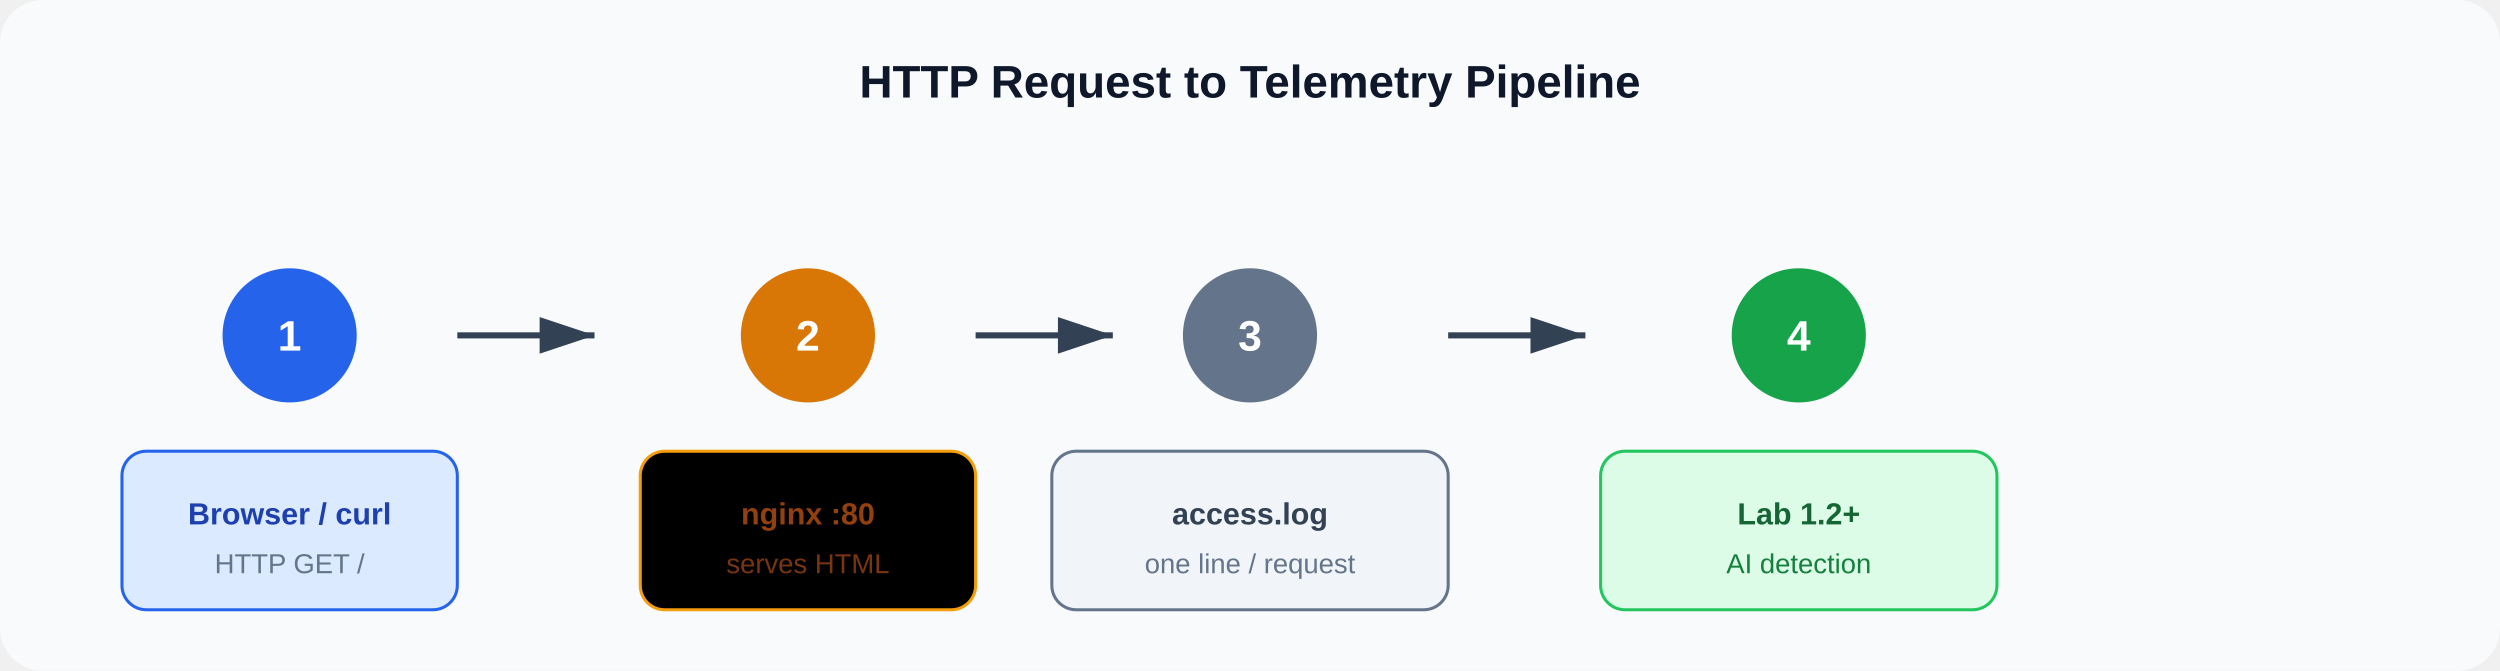
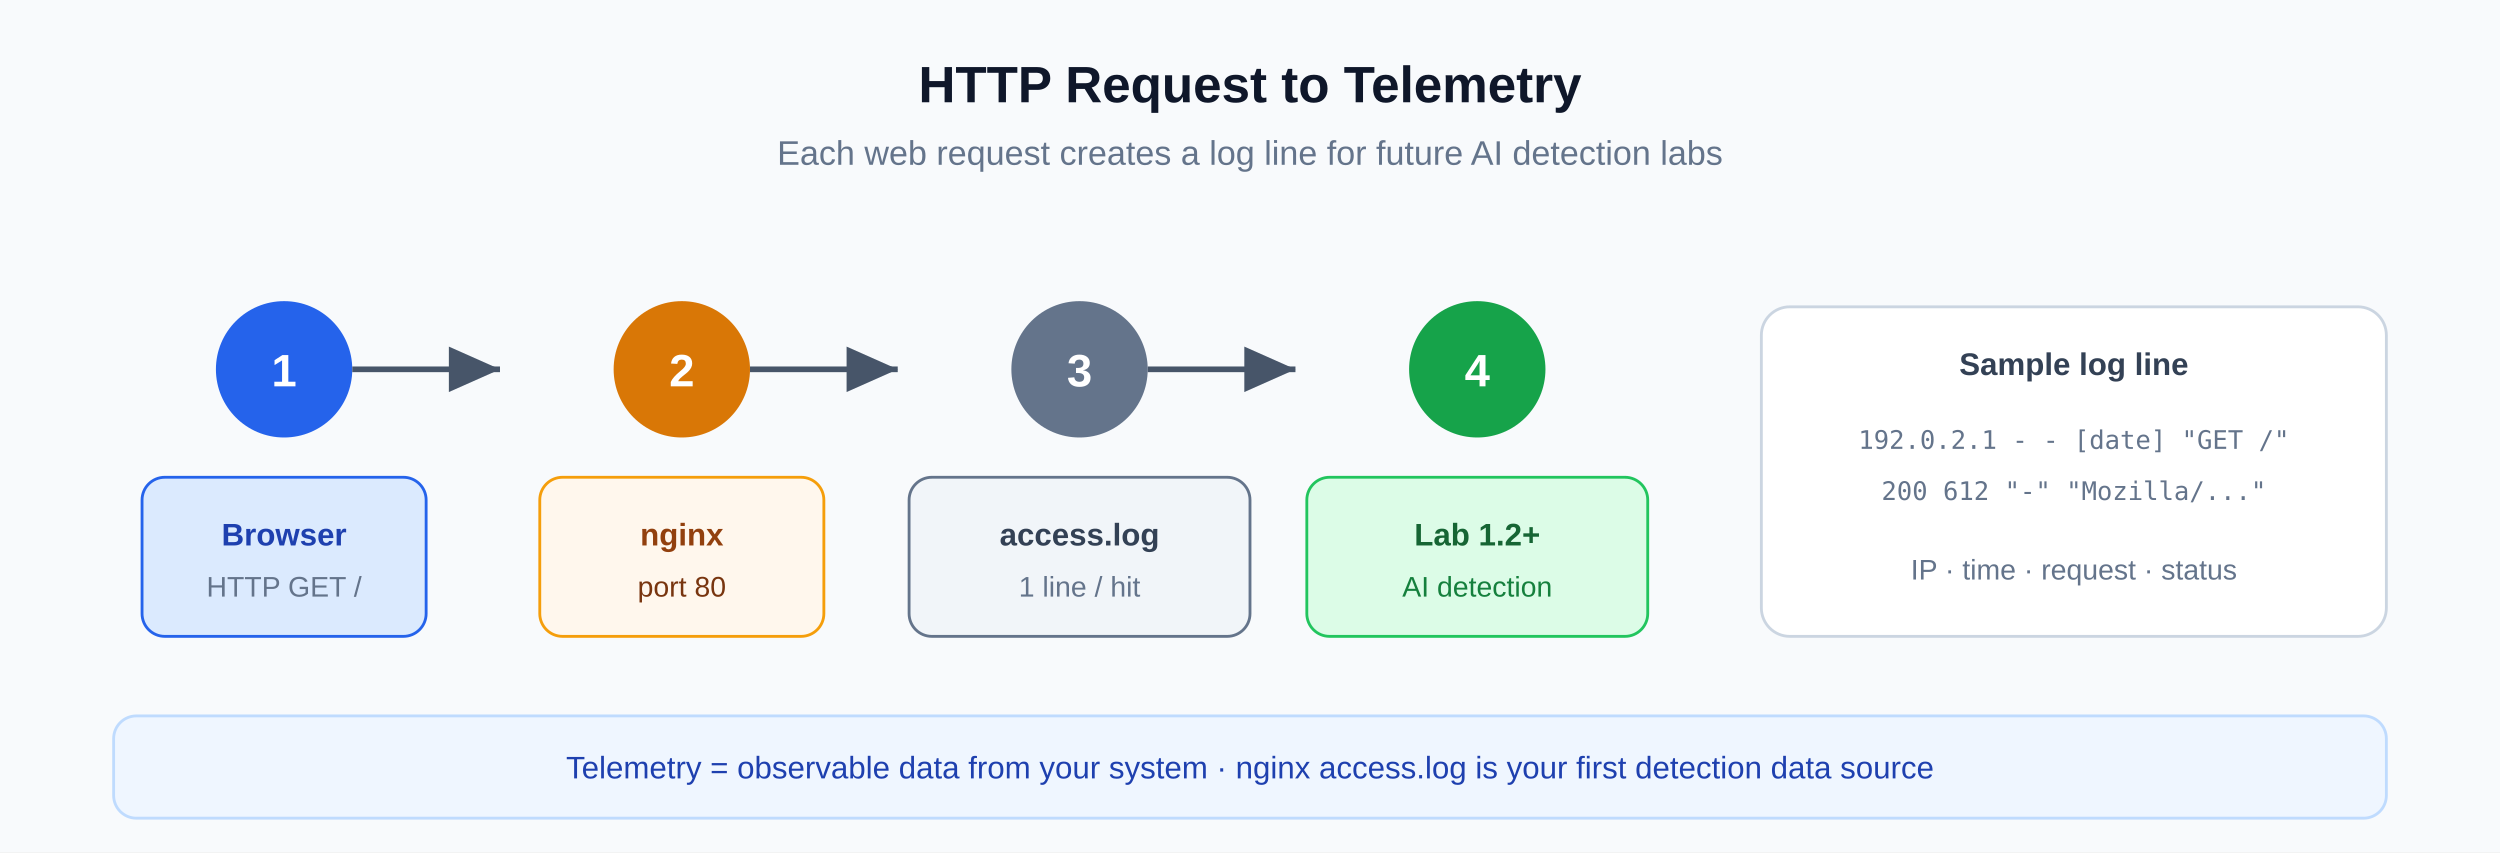
- <svg xmlns="http://www.w3.org/2000/svg" viewBox="0 0 820 220" role="img" aria-label="nginx telemetry flow">
+ <svg xmlns="http://www.w3.org/2000/svg" viewBox="0 0 880 300" role="img" aria-label="nginx telemetry flow">
  <defs>
-     <marker id="ngxArrow" markerWidth="10" markerHeight="10" refX="9" refY="3" orient="auto">
-       <path d="M0,0 L9,3 L0,6 Z" fill="#334155" />
+     <marker id="na" markerWidth="10" markerHeight="8" refX="9" refY="4" orient="auto">
+       <path d="M0,0 L9,4 L0,8Z" fill="#475569" />
    </marker>
  </defs>
-   <rect width="820" height="220" rx="14" fill="#F8FAFC" />
-   <text x="410" y="32" text-anchor="middle" font-family="Segoe UI, Arial, Helvetica, san-serif" font-size="15" font-weight="700" fill="#0F172A">HTTP Request to Telemetry Pipeline</text>
-   <circle cx="95" cy="110" r="22" fill="#2563EB" />
-   <text x="95" y="115" text-anchor="middle" font-family="Segoe UI, Arial, Helvetica, san-serif" font-size="14" font-weight="700" fill="#FFFFFF">1</text>
-   <rect x="40" y="148" width="110" height="52" rx="8" fill="#DBEAFE" stroke="#2563EB" />
-   <text x="95" y="172" text-anchor="middle" font-family="Segoe UI, Arial, Helvetica, san-serif" font-size="10" font-weight="600" fill="#1E40AF">Browser / curl</text>
-   <text x="95" y="188" text-anchor="middle" font-family="Segoe UI, Arial, Helvetica, san-serif" font-size="9" fill="#64748B">HTTP GET /</text>
-   <line x1="150" y1="110" x2="195" y2="110" stroke="#334155" stroke-width="2" marker-end="url(#ngxArrow)" />
-   <circle cx="265" cy="110" r="22" fill="#D97706" />
-   <text x="265" y="115" text-anchor="middle" font-family="Segoe UI, Arial, Helvetica, san-serif" font-size="14" font-weight="700" fill="#FFFFFF">2</text>
-   <rect x="210" y="148" width="110" height="52" rx="8" fill="#FFGapic" stroke="#F59E0B" />
-   <text x="265" y="172" text-anchor="middle" font-family="Segoe UI, Arial, Helvetica, san-serif" font-size="10" font-weight="600" fill="#92400E">nginx :80</text>
-   <text x="265" y="188" text-anchor="middle" font-family="Segoe UI, Arial, Helvetica, san-serif" font-size="9" fill="#78350F">serves HTML</text>
-   <line x1="320" y1="110" x2="365" y2="110" stroke="#334155" stroke-width="2" marker-end="url(#ngxArrow)" />
-   <circle cx="410" cy="110" r="22" fill="#64748B" />
-   <text x="410" y="115" text-anchor="middle" font-family="Segoe UI, Arial, Helvetica, san-serif" font-size="14" font-weight="700" fill="#FFFFFF">3</text>
-   <rect x="345" y="148" width="130" height="52" rx="8" fill="#F1F5F9" stroke="#64748B" />
-   <text x="410" y="172" text-anchor="middle" font-family="Segoe UI, Arial, Helvetica, san-serif" font-size="10" font-weight="600" fill="#334155">access.log</text>
-   <text x="410" y="188" text-anchor="middle" font-family="Segoe UI, Arial, Helvetica, san-serif" font-size="9" fill="#64748B">one line / request</text>
-   <line x1="475" y1="110" x2="520" y2="110" stroke="#334155" stroke-width="2" marker-end="url(#ngxArrow)" />
-   <circle cx="590" cy="110" r="22" fill="#16A34A" />
-   <text x="590" y="115" text-anchor="middle" font-family="Segoe UI, Arial, Helvetica, san-serif" font-size="14" font-weight="700" fill="#FFFFFF">4</text>
-   <rect x="525" y="148" width="130" height="52" rx="8" fill="#DCFCE7" stroke="#22C55E" />
-   <text x="590" y="172" text-anchor="middle" font-family="Segoe UI, Arial, Helvetica, san-serif" font-size="10" font-weight="600" fill="#166534">Lab 1.2+</text>
-   <text x="590" y="188" text-anchor="middle" font-family="Segoe UI, Arial, Helvetica, san-serif" font-size="9" fill="#15803D">AI detection</text>
+   <rect width="880" height="300" fill="#F8FAFC" />
+   <text x="440" y="36" text-anchor="middle" font-family="Arial, Helvetica, Sans-serif" font-size="18" font-weight="700" fill="#0F172A">HTTP Request to Telemetry</text>
+   <text x="440" y="58" text-anchor="middle" font-family="Arial, Helvetica, Sans-serif" font-size="12" fill="#64748B">Each web request creates a log line for future AI detection labs</text>
+   <circle cx="100" cy="130" r="24" fill="#2563EB" />
+   <text x="100" y="136" text-anchor="middle" font-family="Arial, Helvetica, Sans-serif" font-size="16" font-weight="700" fill="#FFF">1</text>
+   <rect x="50" y="168" width="100" height="56" rx="8" fill="#DBEAFE" stroke="#2563EB" />
+   <text x="100" y="192" text-anchor="middle" font-family="Arial, Helvetica, Sans-serif" font-size="11" font-weight="600" fill="#1E40AF">Browser</text>
+   <text x="100" y="210" text-anchor="middle" font-family="Arial, Helvetica, Sans-serif" font-size="10" fill="#64748B">HTTP GET /</text>
+   <line x1="124" y1="130" x2="176" y2="130" stroke="#475569" stroke-width="2" marker-end="url(#na)" />
+   <circle cx="240" cy="130" r="24" fill="#D97706" />
+   <text x="240" y="136" text-anchor="middle" font-family="Arial, Helvetica, Sans-serif" font-size="16" font-weight="700" fill="#FFF">2</text>
+   <rect x="190" y="168" width="100" height="56" rx="8" fill="#FFF7ED" stroke="#F59E0B" />
+   <text x="240" y="192" text-anchor="middle" font-family="Arial, Helvetica, Sans-serif" font-size="11" font-weight="600" fill="#92400E">nginx</text>
+   <text x="240" y="210" text-anchor="middle" font-family="Arial, Helvetica, Sans-serif" font-size="10" fill="#78350F">port 80</text>
+   <line x1="264" y1="130" x2="316" y2="130" stroke="#475569" stroke-width="2" marker-end="url(#na)" />
+   <circle cx="380" cy="130" r="24" fill="#64748B" />
+   <text x="380" y="136" text-anchor="middle" font-family="Arial, Helvetica, Sans-serif" font-size="16" font-weight="700" fill="#FFF">3</text>
+   <rect x="320" y="168" width="120" height="56" rx="8" fill="#F1F5F9" stroke="#64748B" />
+   <text x="380" y="192" text-anchor="middle" font-family="Arial, Helvetica, Sans-serif" font-size="11" font-weight="600" fill="#334155">access.log</text>
+   <text x="380" y="210" text-anchor="middle" font-family="Arial, Helvetica, Sans-serif" font-size="10" fill="#64748B">1 line / hit</text>
+   <line x1="404" y1="130" x2="456" y2="130" stroke="#475569" stroke-width="2" marker-end="url(#na)" />
+   <circle cx="520" cy="130" r="24" fill="#16A34A" />
+   <text x="520" y="136" text-anchor="middle" font-family="Arial, Helvetica, Sans-serif" font-size="16" font-weight="700" fill="#FFF">4</text>
+   <rect x="460" y="168" width="120" height="56" rx="8" fill="#DCFCE7" stroke="#22C55E" />
+   <text x="520" y="192" text-anchor="middle" font-family="Arial, Helvetica, Sans-serif" font-size="11" font-weight="600" fill="#166534">Lab 1.2+</text>
+   <text x="520" y="210" text-anchor="middle" font-family="Arial, Helvetica, Sans-serif" font-size="10" fill="#15803D">AI detection</text>
+   <rect x="620" y="108" width="220" height="116" rx="10" fill="#FFF" stroke="#CBD5E1" />
+   <text x="730" y="132" text-anchor="middle" font-family="Arial, Helvetica, Sans-serif" font-size="11" font-weight="600" fill="#334155">Sample log line</text>
+   <text x="730" y="158" text-anchor="middle" font-family="monospace" font-size="9" fill="#64748B">192.0.2.1 - - [date] "GET /"</text>
+   <text x="730" y="176" text-anchor="middle" font-family="monospace" font-size="9" fill="#64748B">200 612 "-" "Mozilla/..."</text>
+   <text x="730" y="204" text-anchor="middle" font-family="Arial, Helvetica, Sans-serif" font-size="10" fill="#64748B">IP · time · request · status</text>
+   <rect x="40" y="252" width="800" height="36" rx="8" fill="#EFF6FF" stroke="#BFDBFE" />
+   <text x="440" y="274" text-anchor="middle" font-family="Arial, Helvetica, Sans-serif" font-size="11" fill="#1E40AF">Telemetry = observable data from your system · nginx access.log is your first detection data source</text>
</svg>
